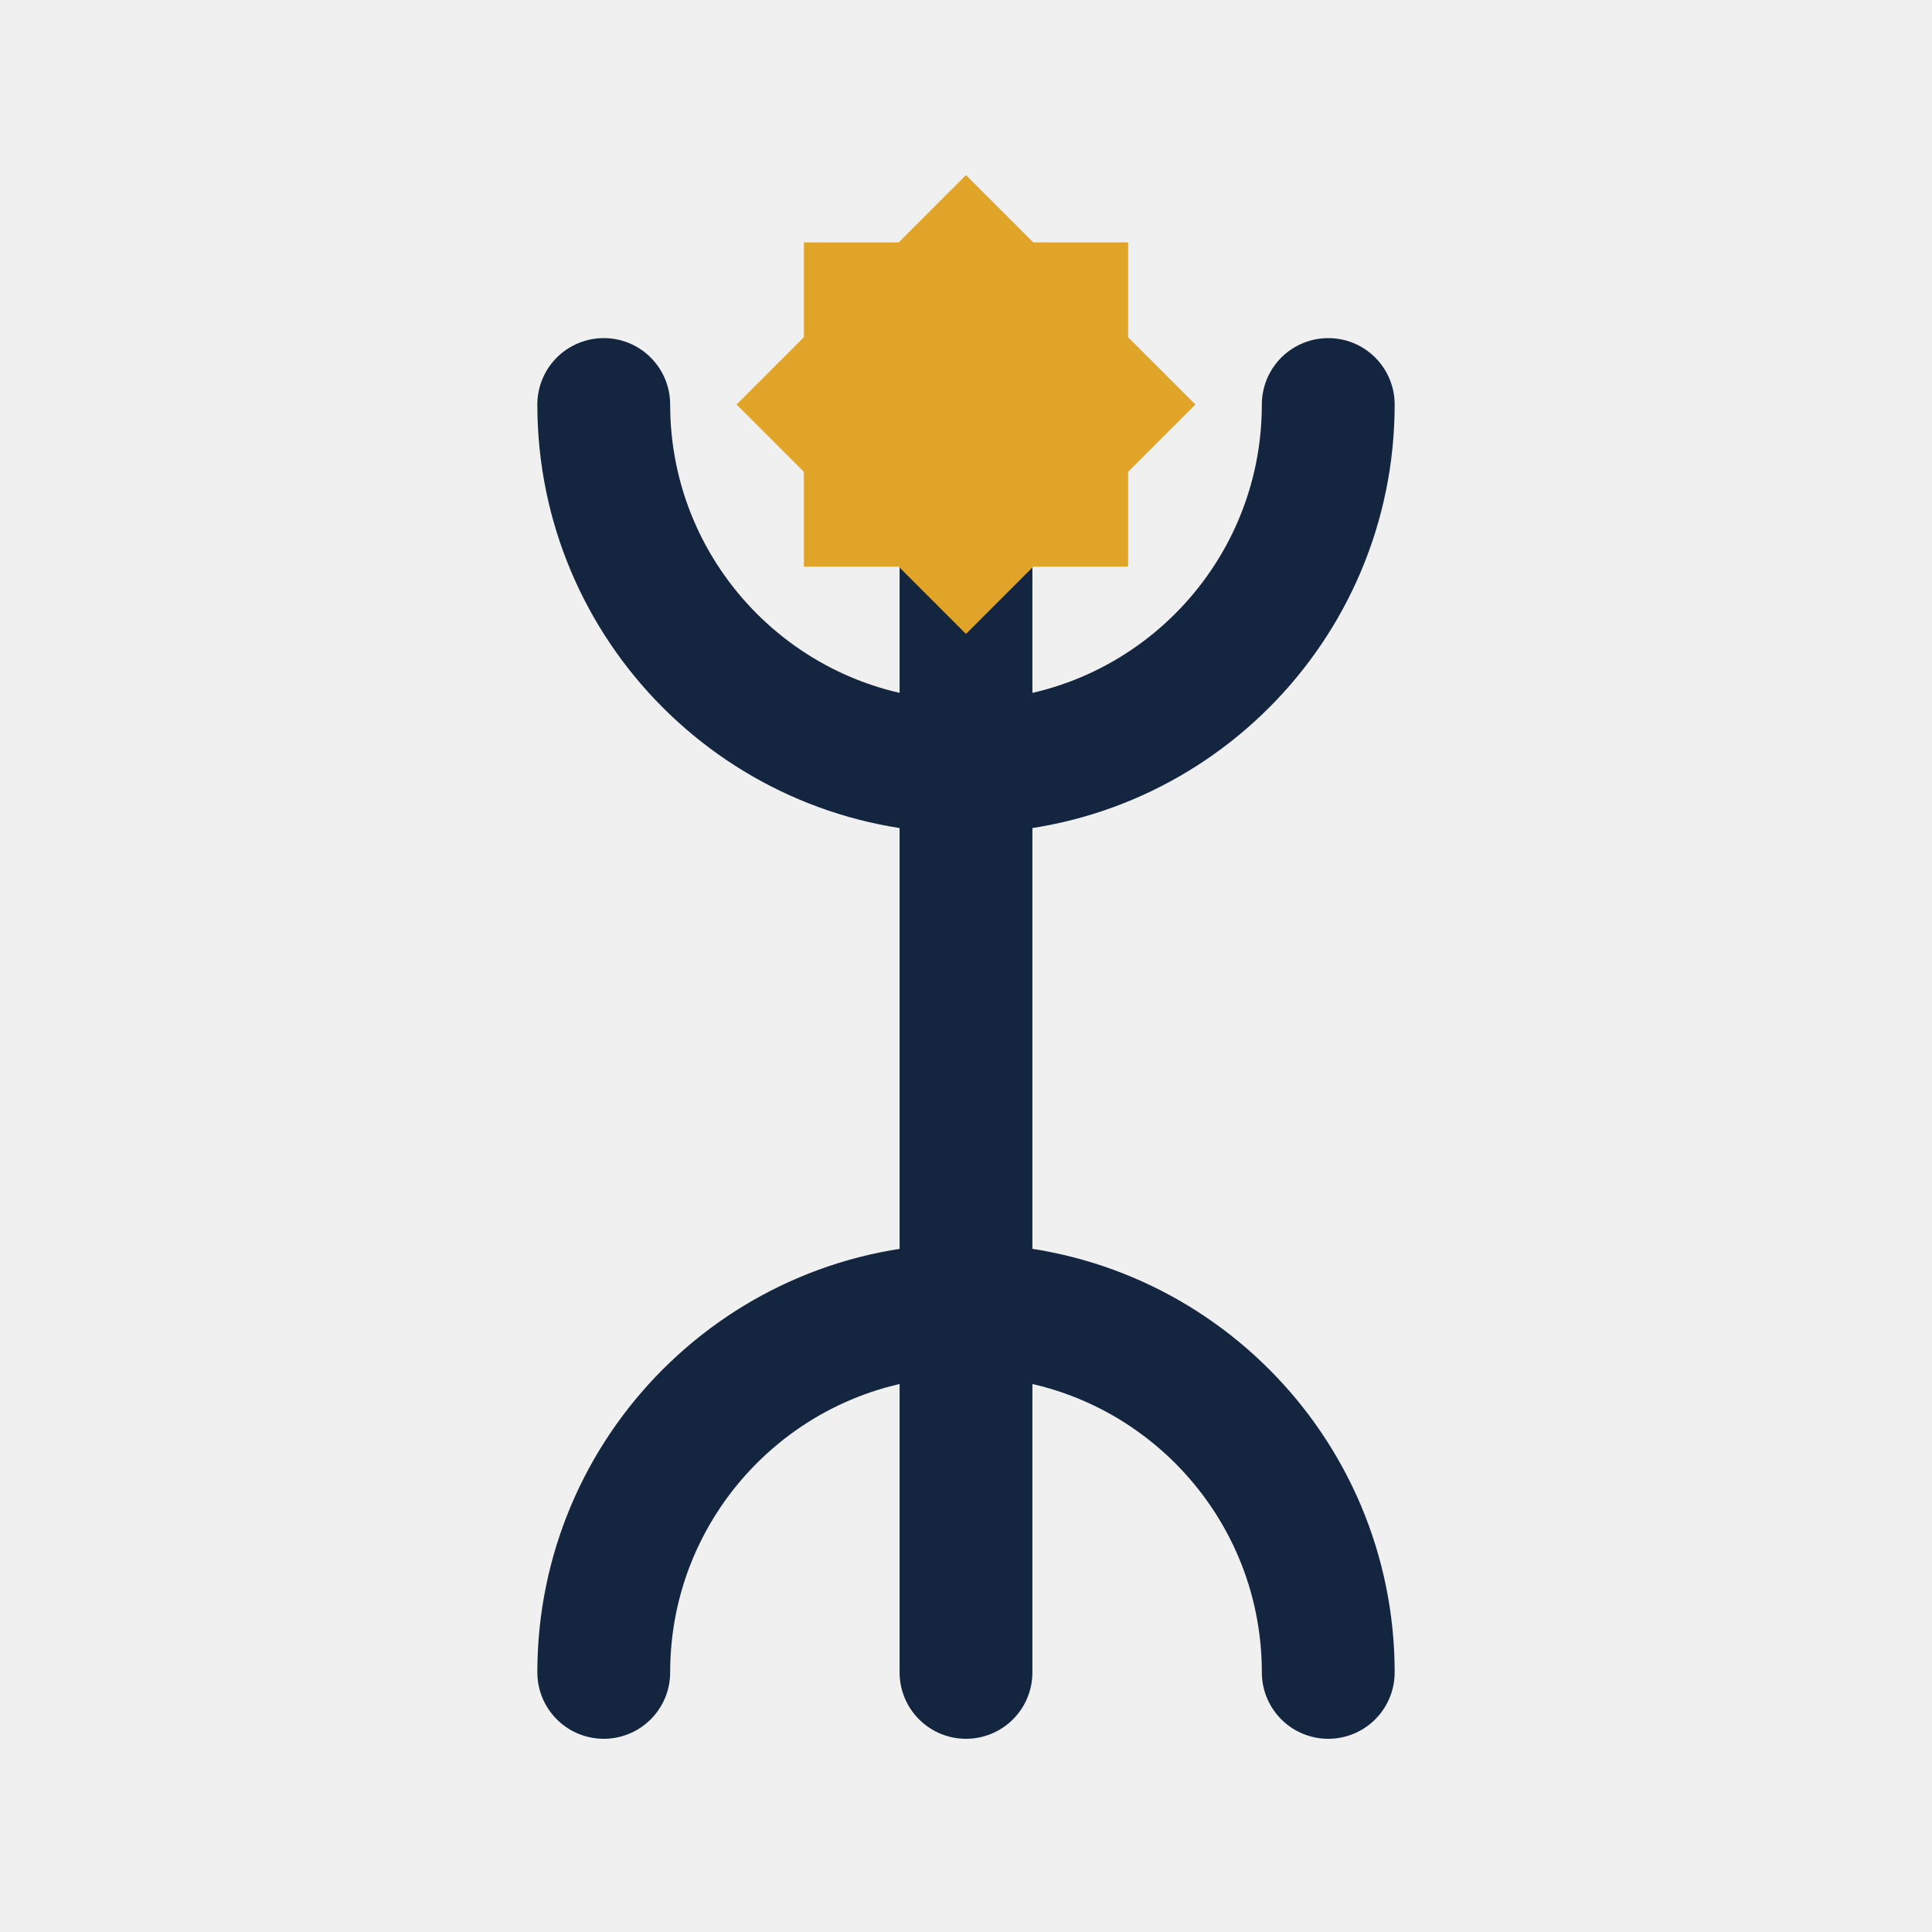
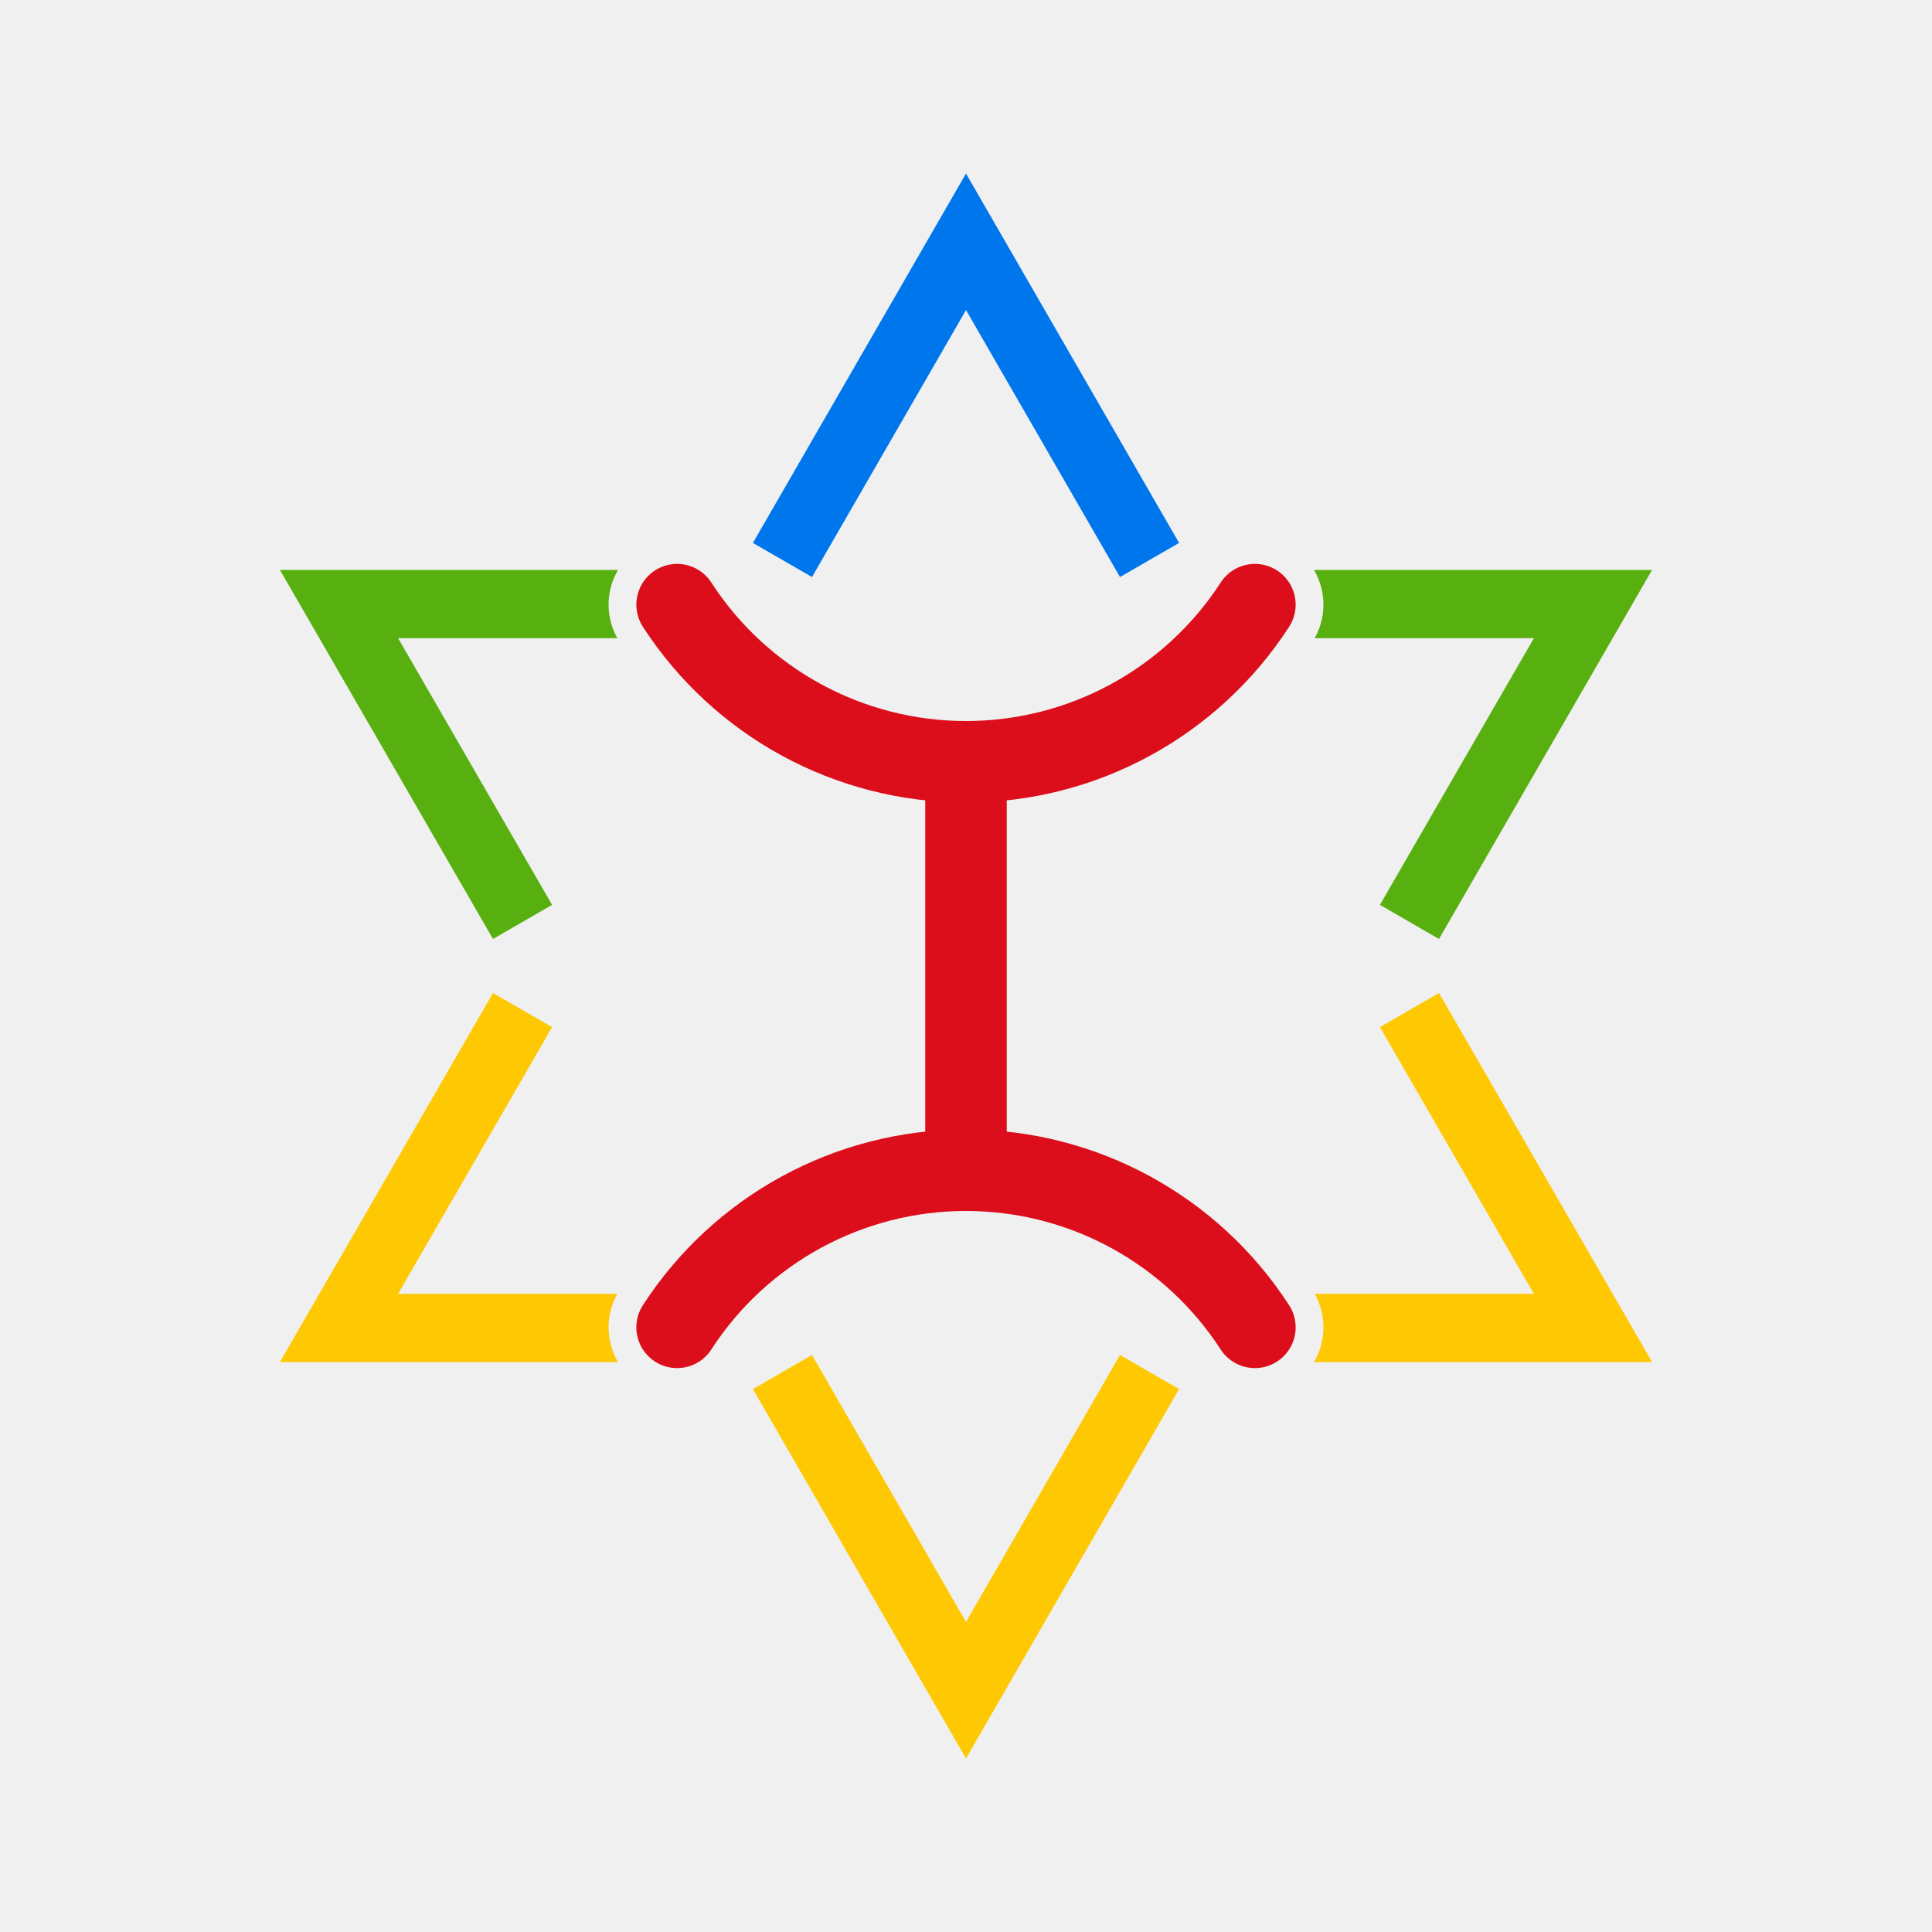
<svg xmlns="http://www.w3.org/2000/svg" viewBox="0 0 64 64" width="64" height="64" role="img" aria-label="Estrella del Rif">
-   <path d="M32 13.4 L32 55.4" fill="none" stroke="#14263f" stroke-width="4.4" stroke-linecap="round" />
-   <path d="M20 13.4 A12 12 0 0 0 44 13.4" fill="none" stroke="#14263f" stroke-width="4.4" stroke-linecap="round" />
-   <path d="M20 55.4 A12 12 0 0 1 44 55.4" fill="none" stroke="#14263f" stroke-width="4.4" stroke-linecap="round" />
-   <polygon fill="#e0a428" points="32.00,5.80 34.23,8.03 37.37,8.03 37.37,11.17 39.60,13.40 37.37,15.63 37.37,18.77 34.23,18.77 32.00,21.00 29.77,18.77 26.63,18.77 26.63,15.63 24.40,13.40 26.63,11.17 26.63,8.03 29.77,8.03" />
+   <mask id="paso-del-yaz">
+     <rect width="64" height="64" fill="#fff" />
+     <g fill="none" stroke="#000" stroke-width="4.54" stroke-linecap="round">
+       <path d="M22.43 20.03 A11.4 11.4 0 0 0 41.57 20.03" />
+       <path d="M32 25.24 L32 38.76" />
+       <path d="M22.43 43.97 A11.4 11.4 0 0 1 41.57 43.97" />
+     </g>
+   </mask>
+   <g fill="none" stroke-width="2.26" stroke-linecap="butt" stroke-linejoin="miter" mask="url(#paso-del-yaz)">
+     <path d="M38.08 18.55 L32 8.01 L25.92 18.55" stroke="#0076ED" />
+     <path d="M23.39 20.01 L11.23 20.01 L17.31 30.54" stroke="#58AF10" />
+     <path d="M17.31 33.46 L11.23 43.99 L23.39 43.99" stroke="#FEC802" />
+     <path d="M25.92 45.45 L32 55.99 L38.08 45.45" stroke="#FEC802" />
+     <path d="M40.61 43.99 L52.77 43.99 L46.69 33.46" stroke="#FEC802" />
+     <path d="M46.69 30.54 L52.77 20.01 L40.61 20.01" stroke="#58AF10" />
+   </g>
+   <g fill="none" stroke-linecap="round">
+     <path d="M22.43 20.03 A11.4 11.4 0 0 0 41.57 20.03" stroke="#DC0E1B" stroke-width="2.7" />
+     <path d="M32 25.24 L32 38.76" stroke="#DC0E1B" stroke-width="2.7" />
+     <path d="M22.43 43.97 A11.4 11.4 0 0 1 41.57 43.97" stroke="#DC0E1B" stroke-width="2.7" />
+   </g>
</svg>
